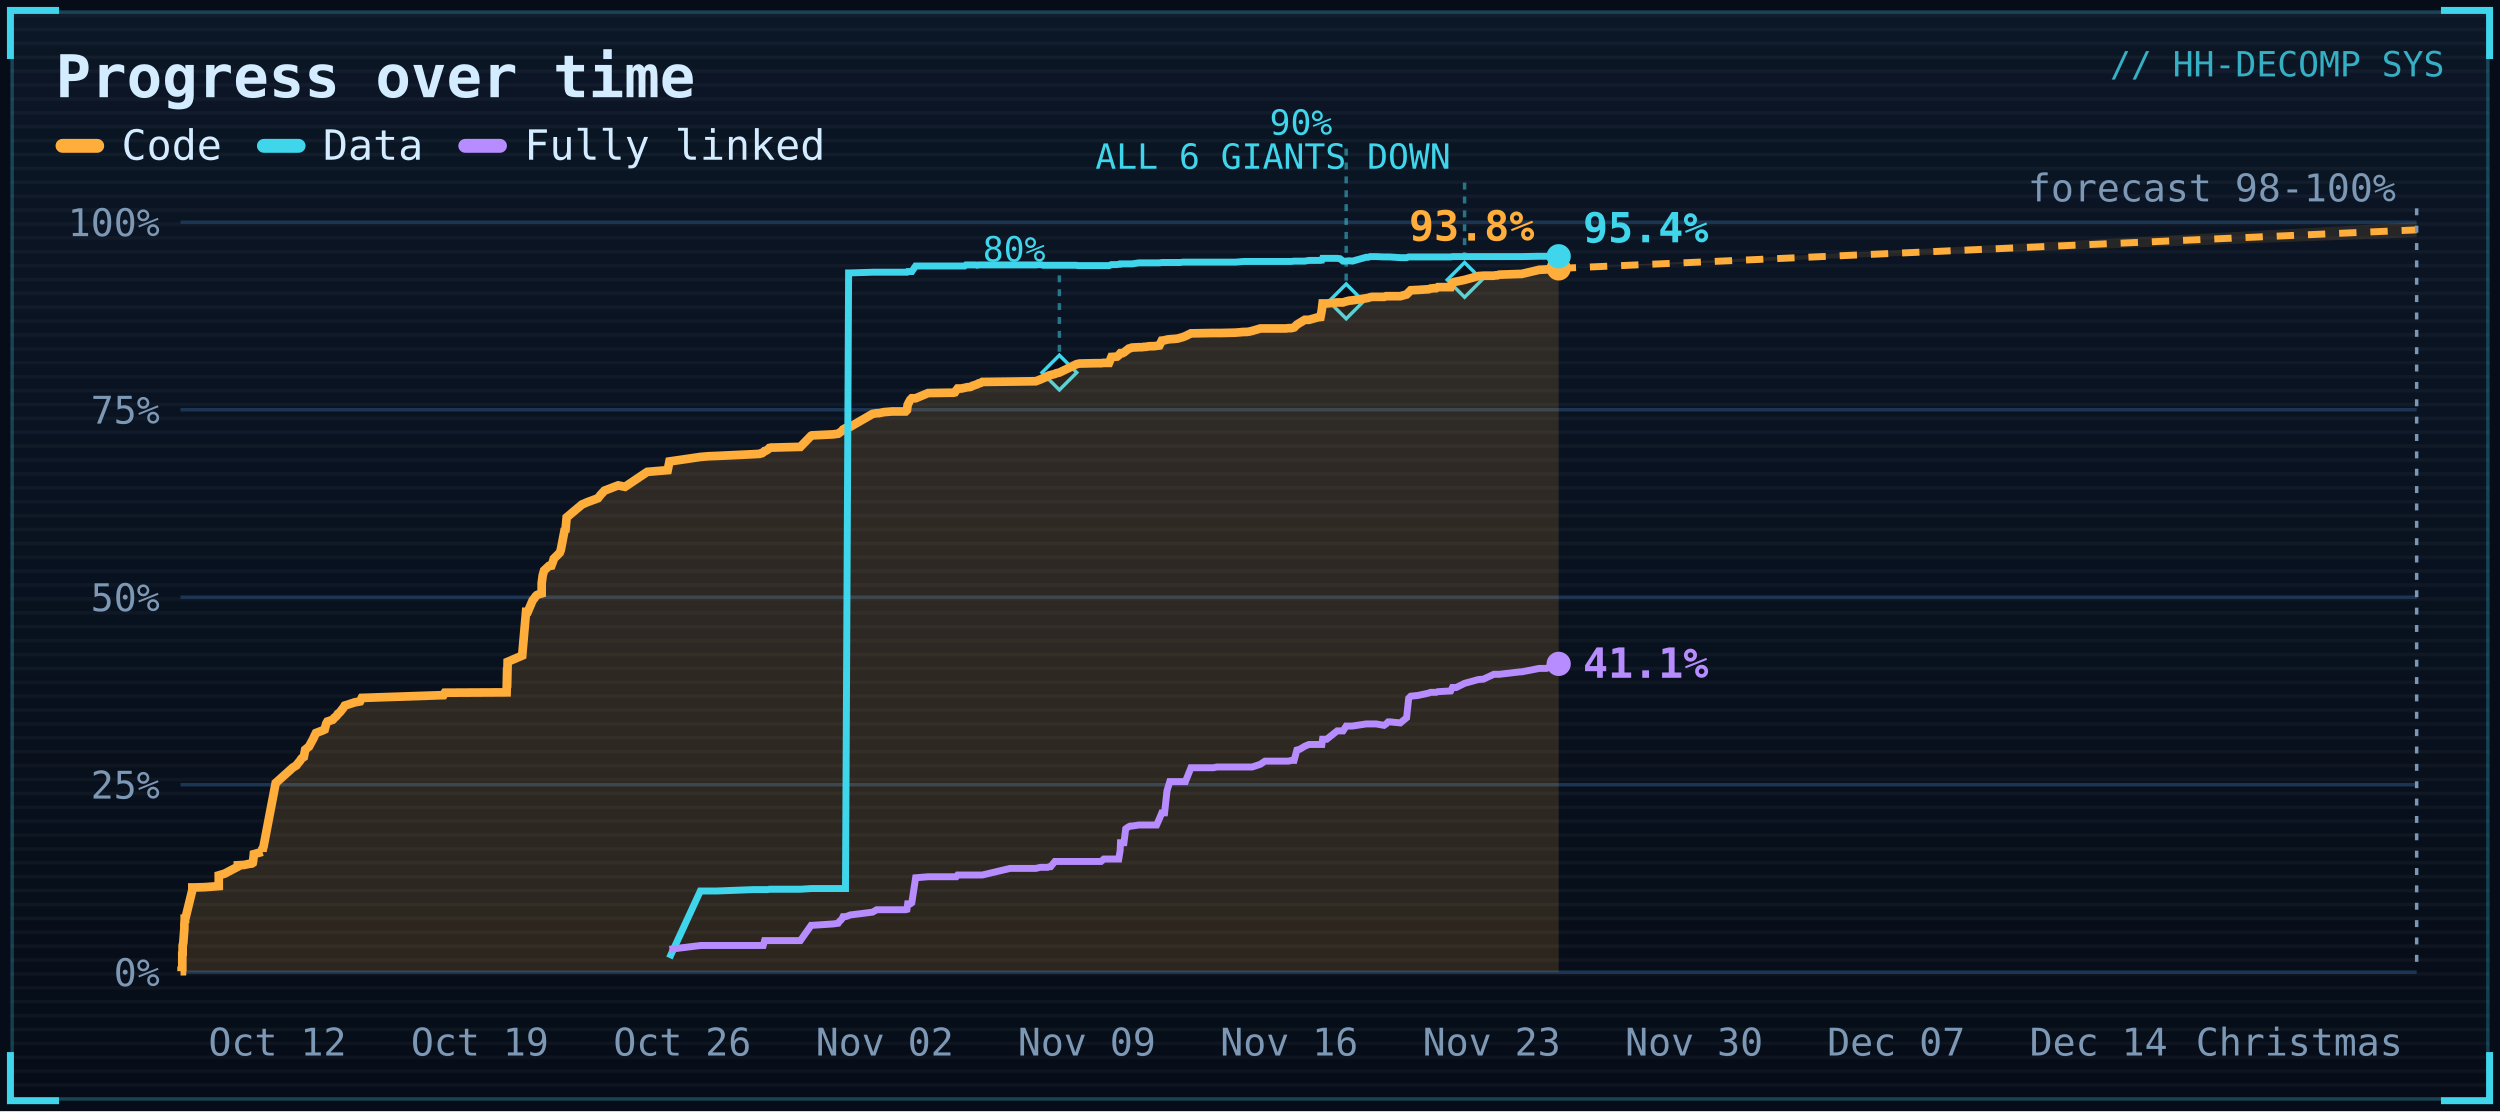
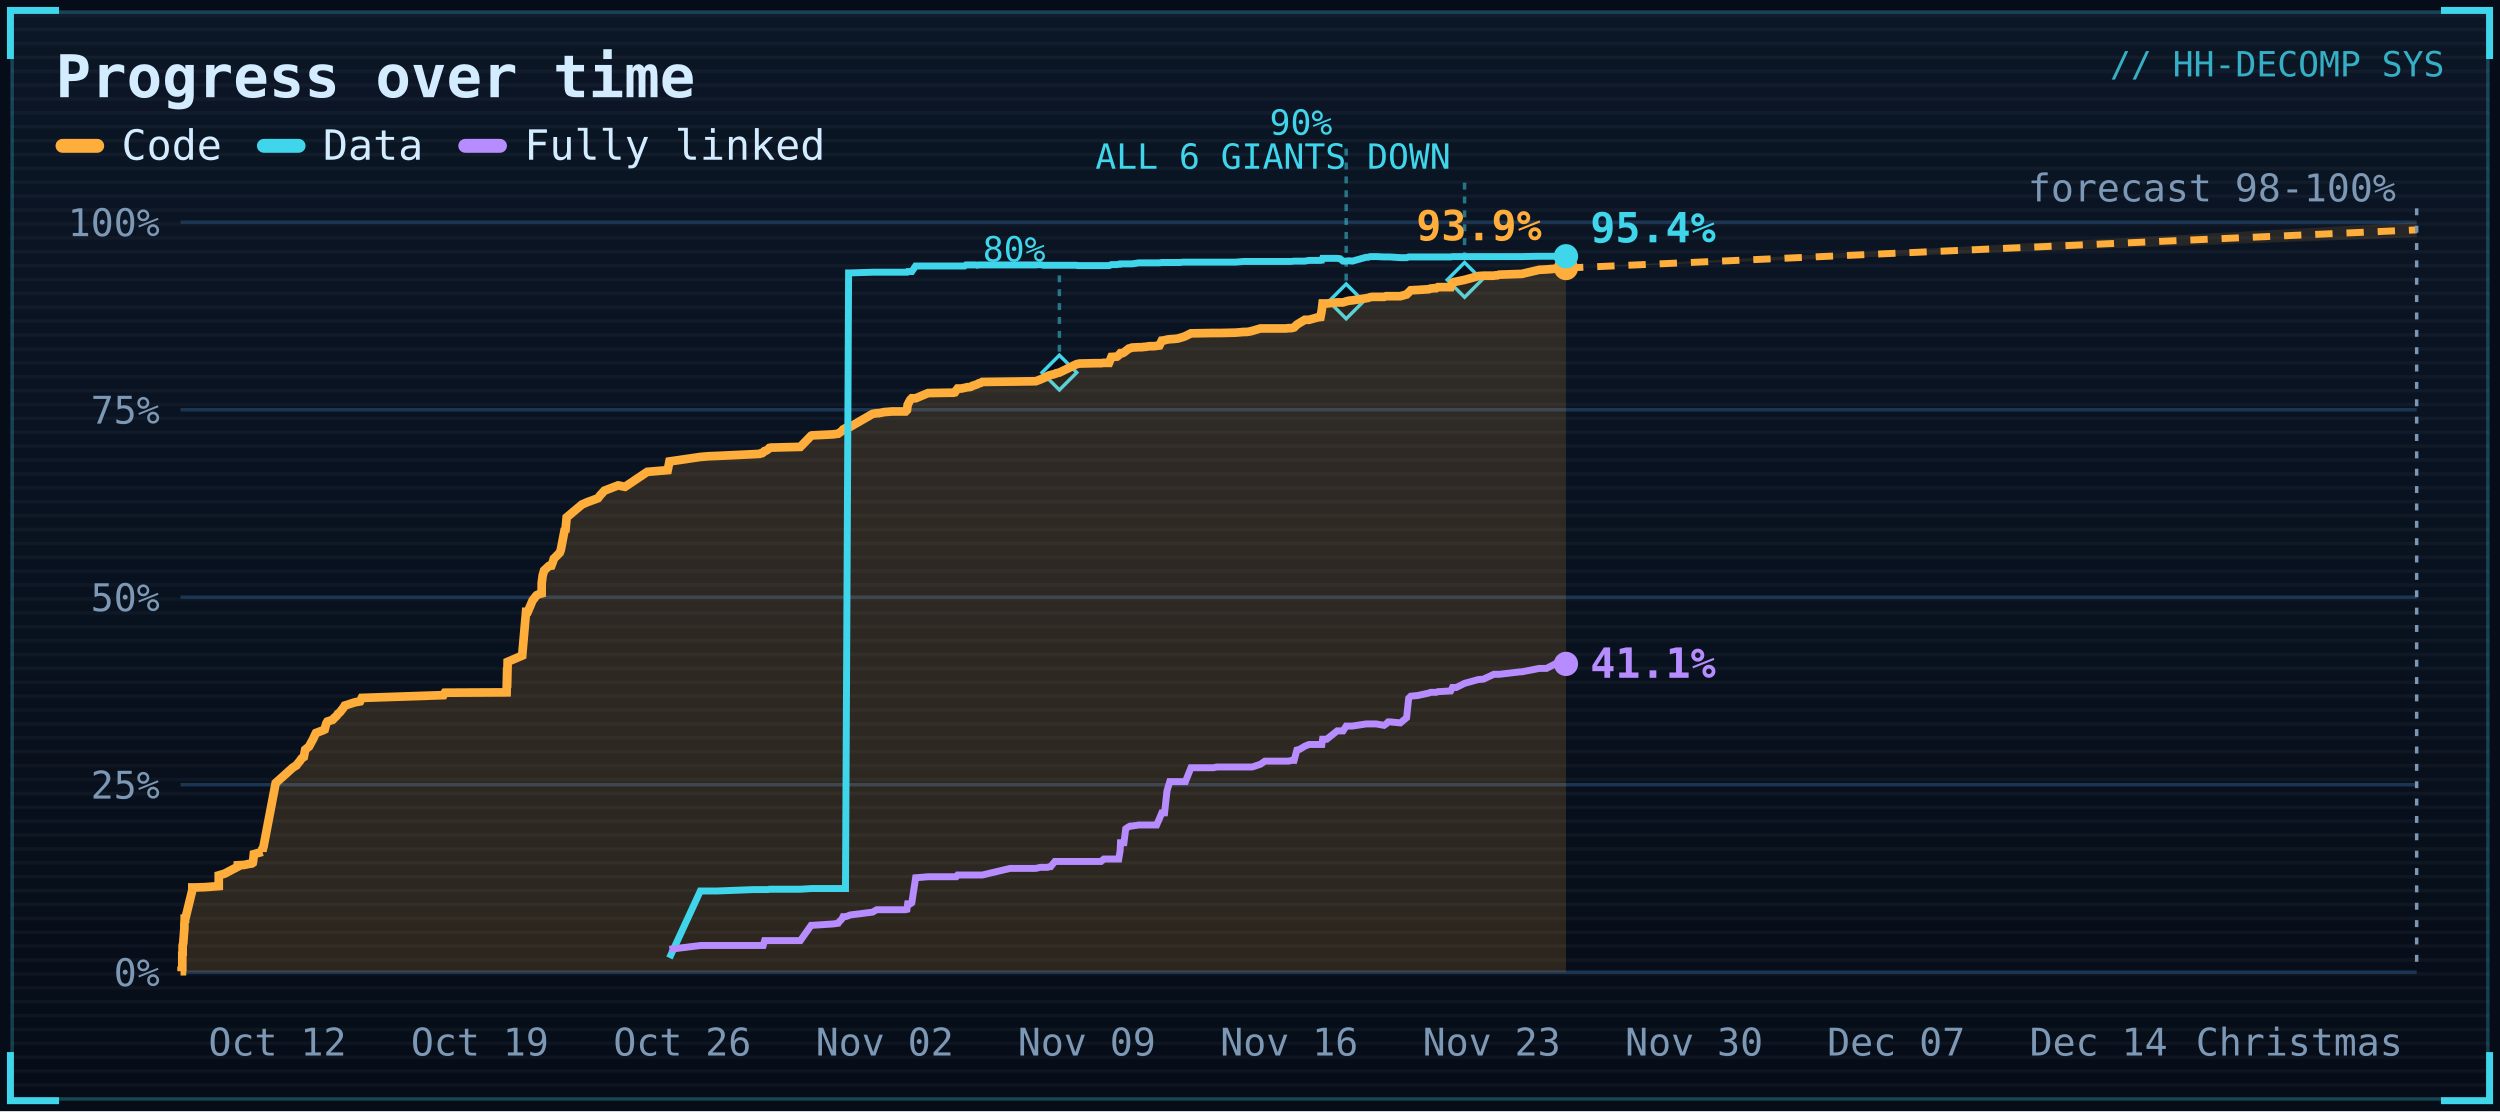
<svg xmlns="http://www.w3.org/2000/svg" viewBox="0 0 720 320" width="720" height="320" font-family="'Share Tech Mono','Eurostile','Bank Gothic',Consolas,'DejaVu Sans Mono',monospace" role="img" aria-label="Progress over time">
  <defs>
    <pattern id="scan" width="4" height="4" patternUnits="userSpaceOnUse">
      <rect width="4" height="1" fill="#ffffff" opacity="0.035" />
    </pattern>
    <linearGradient id="panel" x1="0" y1="0" x2="0" y2="1">
      <stop offset="0" stop-color="#0b1626" />
      <stop offset="1" stop-color="#060d18" />
    </linearGradient>
  </defs>
  <rect width="100%" height="100%" fill="#060d18" />
  <rect x="3" y="3" width="714" height="314" fill="url(#panel)" />
  <rect x="3" y="3" width="714" height="314" fill="url(#scan)" />
  <rect x="3.5" y="3.5" width="713" height="313" fill="none" stroke="#3fd6ec" stroke-opacity="0.25" />
  <path d="M3,17 V3 H17" fill="none" stroke="#3fd6ec" stroke-width="2" />
  <path d="M703,3 H717 V17" fill="none" stroke="#3fd6ec" stroke-width="2" />
  <path d="M3,303 V317 H17" fill="none" stroke="#3fd6ec" stroke-width="2" />
  <path d="M703,317 H717 V303" fill="none" stroke="#3fd6ec" stroke-width="2" />
  <text x="704" y="22" font-size="10" fill="#3fd6ec" text-anchor="end" opacity="0.8">// HH-DECOMP SYS</text>
  <text x="16" y="28" font-size="17" font-weight="600" fill="#d4ecff">Progress over time</text>
  <rect x="16" y="40" width="14" height="4" rx="2" fill="#ffad3b" />
  <text x="35" y="46" font-size="12" fill="#d4ecff">Code</text>
  <rect x="74" y="40" width="14" height="4" rx="2" fill="#3fd6ec" />
  <text x="93" y="46" font-size="12" fill="#d4ecff">Data</text>
  <rect x="132" y="40" width="14" height="4" rx="2" fill="#b78cff" />
  <text x="151" y="46" font-size="12" fill="#d4ecff">Fully linked</text>
  <line x1="52" y1="280.0" x2="696" y2="280.0" stroke="#1c3552" />
  <text x="46" y="284.0" font-size="11" fill="#7d98b4" text-anchor="end">0%</text>
  <line x1="52" y1="226.0" x2="696" y2="226.0" stroke="#1c3552" />
  <text x="46" y="230.0" font-size="11" fill="#7d98b4" text-anchor="end">25%</text>
  <line x1="52" y1="172.0" x2="696" y2="172.0" stroke="#1c3552" />
  <text x="46" y="176.0" font-size="11" fill="#7d98b4" text-anchor="end">50%</text>
  <line x1="52" y1="118.0" x2="696" y2="118.0" stroke="#1c3552" />
  <text x="46" y="122.0" font-size="11" fill="#7d98b4" text-anchor="end">75%</text>
  <line x1="52" y1="64.0" x2="696" y2="64.0" stroke="#1c3552" />
  <text x="46" y="68.0" font-size="11" fill="#7d98b4" text-anchor="end">100%</text>
  <text x="79.9" y="304" font-size="11" fill="#7d98b4" text-anchor="middle">Oct 12</text>
  <text x="138.2" y="304" font-size="11" fill="#7d98b4" text-anchor="middle">Oct 19</text>
  <text x="196.5" y="304" font-size="11" fill="#7d98b4" text-anchor="middle">Oct 26</text>
  <text x="254.8" y="304" font-size="11" fill="#7d98b4" text-anchor="middle">Nov 02</text>
  <text x="313.0" y="304" font-size="11" fill="#7d98b4" text-anchor="middle">Nov 09</text>
  <text x="371.3" y="304" font-size="11" fill="#7d98b4" text-anchor="middle">Nov 16</text>
  <text x="429.6" y="304" font-size="11" fill="#7d98b4" text-anchor="middle">Nov 23</text>
  <text x="487.9" y="304" font-size="11" fill="#7d98b4" text-anchor="middle">Nov 30</text>
  <text x="546.1" y="304" font-size="11" fill="#7d98b4" text-anchor="middle">Dec 07</text>
  <text x="604.4" y="304" font-size="11" fill="#7d98b4" text-anchor="middle">Dec 14</text>
-   <polygon points="448.9,77.3 696.0,64.0 696.0,68.3" fill="#ffad3b" opacity="0.12" />
-   <line x1="448.9" y1="77.3" x2="696.0" y2="66.2" stroke="#ffad3b" stroke-width="2" stroke-dasharray="5,4" />
+   <polygon points="451.0,77.2 696.0,64.0 696.0,68.3" fill="#ffad3b" opacity="0.12" />
+   <line x1="451.0" y1="77.2" x2="696.0" y2="66.2" stroke="#ffad3b" stroke-width="2" stroke-dasharray="5,4" />
  <line x1="696.0" y1="60" x2="696.0" y2="280.0" stroke="#7d98b4" stroke-dasharray="2,3" />
  <text x="692.0" y="304" font-size="11" fill="#7d98b4" text-anchor="end">Christmas</text>
  <text x="690.0" y="58.0" font-size="11" fill="#7d98b4" text-anchor="end">forecast 98-100%</text>
  <path d="M305.1,102.3 l5,5 l-5,5 l-5,-5 z" fill="#060d18" stroke="#3fd6ec" />
  <line x1="305.1" y1="101.3" x2="305.1" y2="77.3" stroke="#3fd6ec" stroke-opacity="0.5" stroke-dasharray="2,2" />
  <text x="301.1" y="75.3" font-size="10" fill="#3fd6ec" text-anchor="end">80%</text>
  <path d="M387.7,81.8 l5,5 l-5,5 l-5,-5 z" fill="#060d18" stroke="#3fd6ec" />
  <line x1="387.7" y1="80.8" x2="387.7" y2="40.8" stroke="#3fd6ec" stroke-opacity="0.5" stroke-dasharray="2,2" />
  <text x="383.7" y="38.8" font-size="10" fill="#3fd6ec" text-anchor="end">90%</text>
  <path d="M421.8,75.6 l5,5 l-5,5 l-5,-5 z" fill="#060d18" stroke="#3fd6ec" />
  <line x1="421.8" y1="74.6" x2="421.8" y2="50.6" stroke="#3fd6ec" stroke-opacity="0.5" stroke-dasharray="2,2" />
  <text x="417.8" y="48.6" font-size="10" fill="#3fd6ec" text-anchor="end">ALL 6 GIANTS DOWN</text>
-   <polygon points="52.0,280.0 52.0,279.7 52.0,279.7 52.1,279.7 52.1,279.7 52.3,279.7 52.3,279.7 52.3,279.7 52.3,279.7 52.3,279.6 52.3,279.6 52.3,279.6 52.3,279.6 52.4,279.6 52.4,279.5 52.4,279.5 52.4,279.5 52.4,279.5 52.4,279.5 52.4,279.4 52.4,279.4 52.4,279.4 52.4,279.4 52.4,279.4 52.4,279.3 52.4,279.3 52.4,279.3 52.4,279.3 52.4,279.2 52.4,279.2 52.5,279.1 52.5,279.1 52.5,279.0 52.5,279.0 52.5,278.9 52.5,278.9 52.5,278.9 52.5,278.8 52.5,278.8 52.5,278.7 52.5,278.7 52.5,278.6 52.5,274.0 52.6,275.3 52.6,274.0 52.6,274.0 52.6,274.0 52.6,272.9 52.6,272.3 52.8,271.5 52.8,271.3 53.1,267.4 53.1,267.0 53.1,266.2 53.2,264.8 53.2,264.7 53.2,264.6 53.3,264.6 53.3,264.4 53.3,264.3 53.3,264.4 53.3,264.4 53.3,264.4 53.4,264.5 55.4,256.3 55.4,255.7 55.4,255.6 55.7,255.6 55.8,255.6 59.0,255.5 63.0,255.2 63.0,252.1 64.7,251.6 68.5,249.6 68.5,249.2 70.3,249.1 71.7,248.8 72.5,248.7 72.5,248.7 72.8,248.5 72.9,248.0 73.1,246.0 75.6,245.3 75.6,245.4 75.6,244.5 75.7,244.4 75.9,243.8 79.4,225.5 84.3,221.1 85.4,220.4 85.5,220.2 86.5,219.0 86.6,218.8 86.9,218.4 87.5,218.0 87.9,215.9 89.0,215.0 89.7,213.7 90.2,212.8 90.6,211.9 91.0,211.1 93.1,210.3 93.5,210.1 93.7,209.3 94.0,208.3 94.3,207.8 95.8,207.3 96.0,207.1 96.3,206.7 96.6,206.5 97.0,206.1 97.3,205.6 97.6,205.4 98.0,205.0 98.3,204.6 98.7,204.1 99.0,203.7 99.3,203.2 101.5,202.5 102.1,202.3 103.7,202.0 104.2,201.0 127.7,200.2 127.9,199.8 128.1,199.5 145.9,199.4 146.0,195.1 146.1,195.2 146.2,190.6 150.4,188.8 150.5,187.5 151.5,176.2 152.0,176.2 153.4,172.9 153.9,172.3 154.3,171.7 154.6,171.4 155.3,171.1 156.0,170.9 156.0,168.0 156.3,165.7 156.7,164.3 158.1,163.0 158.8,162.9 159.3,161.6 159.5,160.9 161.2,159.2 161.5,158.4 162.7,152.2 162.8,153.3 163.2,149.0 167.6,145.3 169.2,144.6 172.2,143.5 172.9,142.6 174.1,141.3 178.0,139.8 180.0,140.2 186.4,135.9 192.3,135.4 192.8,132.9 201.7,131.6 204.0,131.4 206.6,131.3 217.1,130.8 218.8,130.7 219.2,130.5 219.5,130.5 219.8,130.3 220.2,129.9 220.6,129.8 221.1,129.5 221.6,129.0 222.1,128.9 222.6,128.9 226.3,128.8 230.5,128.7 233.6,125.5 233.8,125.4 239.9,125.1 241.4,124.9 241.8,124.6 242.1,124.4 242.5,124.1 242.8,123.7 243.5,123.3 244.4,123.1 244.9,122.9 251.3,119.2 252.5,119.0 253.1,119.0 254.1,118.8 254.5,118.7 257.0,118.5 260.8,118.5 261.2,118.1 261.4,116.6 261.8,115.8 262.2,115.1 262.6,114.7 263.7,114.7 267.3,113.2 267.5,113.2 273.9,113.1 274.6,113.1 275.0,113.0 275.4,112.4 275.8,111.9 276.4,111.9 276.8,111.9 277.3,111.8 277.8,111.7 278.2,111.6 278.7,111.5 279.1,111.5 279.6,111.4 280.1,111.1 280.5,111.0 281.0,110.8 281.4,110.7 281.9,110.4 282.4,110.3 282.9,110.0 290.9,109.9 298.3,109.8 299.6,109.3 300.5,108.9 301.3,108.6 301.7,108.3 302.2,108.1 302.6,108.0 303.8,107.7 304.2,107.5 305.1,107.3 310.0,104.9 310.4,104.8 310.9,104.7 315.6,104.6 316.0,104.6 317.1,104.6 317.9,104.5 318.9,104.5 319.4,104.5 320.1,102.8 321.7,102.7 322.2,102.3 322.6,101.8 322.7,101.7 323.3,101.7 323.7,101.5 324.2,101.1 324.6,100.8 325.1,100.4 325.5,100.3 326.0,100.1 328.0,100.0 328.9,100.0 329.4,99.9 329.9,99.9 330.4,99.8 331.2,99.7 331.7,99.7 332.4,99.7 333.1,99.6 333.9,99.5 334.6,98.1 335.4,98.0 336.1,97.8 336.9,97.7 338.3,97.6 339.2,97.5 339.9,97.3 340.6,97.1 341.4,96.8 343.0,96.0 343.8,96.0 349.5,95.9 350.4,95.9 351.1,95.9 351.8,95.9 355.8,95.8 358.2,95.6 359.0,95.6 359.8,95.5 360.6,95.3 363.0,94.6 364.3,94.6 370.3,94.6 371.1,94.5 371.9,94.5 372.7,94.3 373.5,93.5 374.3,93.0 375.8,92.1 377.0,92.1 379.5,91.4 380.3,91.3 380.6,89.7 380.7,89.1 380.9,87.4 382.1,87.4 385.1,87.1 385.9,87.1 386.8,87.1 387.7,86.8 388.5,86.6 389.5,86.5 393.4,85.9 394.0,85.8 394.6,85.6 395.2,85.5 395.8,85.5 396.4,85.5 398.6,85.5 399.2,85.3 399.8,85.3 400.3,85.3 403.3,85.3 405.1,84.8 405.7,84.2 406.3,83.6 408.3,83.5 411.5,83.3 412.0,83.1 413.0,83.0 413.6,83.0 414.1,82.7 417.8,82.7 418.3,81.4 418.8,81.2 419.4,81.1 421.8,80.6 425.8,79.5 427.2,79.4 430.2,79.4 430.7,79.3 431.2,79.3 431.8,79.1 437.7,78.9 438.2,78.9 443.3,77.7 445.4,77.6 447.9,77.4 448.9,77.3 448.9,280.0" fill="#ffad3b" opacity="0.15" />
-   <polyline points="52.0,279.7 52.0,279.7 52.1,279.7 52.1,279.7 52.3,279.7 52.3,279.7 52.3,279.7 52.3,279.7 52.3,279.6 52.3,279.6 52.3,279.6 52.3,279.6 52.4,279.6 52.4,279.5 52.4,279.5 52.4,279.5 52.4,279.5 52.4,279.5 52.4,279.4 52.4,279.4 52.4,279.4 52.4,279.4 52.4,279.4 52.4,279.3 52.4,279.3 52.4,279.3 52.4,279.3 52.4,279.2 52.4,279.2 52.5,279.1 52.5,279.1 52.5,279.0 52.5,279.0 52.5,278.9 52.5,278.9 52.5,278.9 52.5,278.8 52.5,278.8 52.5,278.7 52.5,278.7 52.5,278.6 52.5,274.0 52.6,275.3 52.6,274.0 52.6,274.0 52.6,274.0 52.6,272.9 52.6,272.3 52.8,271.5 52.8,271.3 53.1,267.4 53.1,267.0 53.1,266.2 53.2,264.8 53.2,264.7 53.2,264.6 53.3,264.6 53.3,264.4 53.3,264.3 53.3,264.4 53.3,264.4 53.3,264.4 53.4,264.5 55.4,256.3 55.4,255.7 55.4,255.6 55.7,255.6 55.8,255.6 59.0,255.5 63.0,255.2 63.0,252.1 64.7,251.6 68.5,249.6 68.5,249.2 70.3,249.1 71.7,248.8 72.5,248.7 72.5,248.7 72.8,248.5 72.9,248.0 73.1,246.0 75.6,245.3 75.6,245.4 75.6,244.5 75.7,244.4 75.9,243.8 79.4,225.5 84.3,221.1 85.4,220.4 85.5,220.2 86.5,219.0 86.6,218.8 86.9,218.4 87.5,218.0 87.9,215.9 89.0,215.0 89.7,213.7 90.2,212.8 90.6,211.9 91.0,211.1 93.1,210.3 93.5,210.1 93.7,209.3 94.0,208.3 94.3,207.8 95.8,207.3 96.0,207.1 96.3,206.7 96.6,206.5 97.0,206.1 97.3,205.6 97.6,205.4 98.0,205.0 98.3,204.6 98.7,204.1 99.0,203.7 99.3,203.2 101.5,202.5 102.1,202.3 103.7,202.0 104.2,201.0 127.7,200.2 127.9,199.8 128.1,199.5 145.9,199.4 146.0,195.1 146.1,195.2 146.2,190.6 150.4,188.8 150.5,187.5 151.5,176.2 152.0,176.2 153.4,172.9 153.9,172.3 154.3,171.7 154.6,171.4 155.3,171.1 156.0,170.9 156.0,168.0 156.3,165.7 156.7,164.3 158.1,163.0 158.8,162.9 159.3,161.6 159.5,160.9 161.2,159.2 161.5,158.4 162.7,152.2 162.8,153.3 163.2,149.0 167.6,145.3 169.2,144.6 172.2,143.5 172.9,142.6 174.1,141.3 178.0,139.8 180.0,140.2 186.4,135.9 192.3,135.4 192.8,132.9 201.7,131.6 204.0,131.4 206.6,131.3 217.1,130.8 218.8,130.7 219.2,130.5 219.5,130.5 219.8,130.3 220.2,129.9 220.6,129.8 221.1,129.5 221.6,129.0 222.1,128.9 222.6,128.9 226.3,128.8 230.5,128.7 233.6,125.5 233.8,125.4 239.9,125.1 241.4,124.9 241.8,124.6 242.1,124.4 242.5,124.1 242.8,123.7 243.5,123.3 244.4,123.1 244.9,122.9 251.3,119.2 252.5,119.0 253.1,119.0 254.1,118.8 254.5,118.7 257.0,118.5 260.8,118.5 261.2,118.1 261.4,116.6 261.8,115.8 262.2,115.1 262.6,114.7 263.7,114.7 267.3,113.2 267.5,113.2 273.9,113.1 274.6,113.1 275.0,113.0 275.4,112.4 275.8,111.9 276.4,111.9 276.8,111.9 277.3,111.8 277.8,111.7 278.2,111.6 278.7,111.5 279.1,111.5 279.6,111.4 280.1,111.1 280.5,111.0 281.0,110.8 281.4,110.7 281.9,110.4 282.4,110.3 282.9,110.0 290.9,109.9 298.3,109.8 299.6,109.3 300.5,108.9 301.3,108.6 301.7,108.3 302.2,108.1 302.6,108.0 303.8,107.7 304.2,107.5 305.1,107.3 310.0,104.9 310.4,104.8 310.9,104.7 315.6,104.6 316.0,104.6 317.1,104.6 317.9,104.5 318.9,104.5 319.4,104.5 320.1,102.8 321.7,102.7 322.2,102.3 322.6,101.8 322.7,101.7 323.3,101.7 323.7,101.5 324.2,101.1 324.6,100.8 325.1,100.4 325.5,100.3 326.0,100.1 328.0,100.0 328.9,100.0 329.4,99.9 329.9,99.9 330.4,99.8 331.2,99.7 331.7,99.7 332.4,99.7 333.1,99.6 333.9,99.5 334.6,98.1 335.4,98.0 336.1,97.8 336.9,97.7 338.3,97.6 339.2,97.5 339.9,97.3 340.6,97.1 341.4,96.8 343.0,96.0 343.8,96.0 349.5,95.9 350.4,95.9 351.1,95.9 351.8,95.9 355.8,95.8 358.2,95.6 359.0,95.6 359.8,95.5 360.6,95.3 363.0,94.6 364.3,94.6 370.3,94.6 371.1,94.5 371.9,94.5 372.7,94.3 373.5,93.5 374.3,93.0 375.8,92.1 377.0,92.1 379.5,91.4 380.3,91.3 380.6,89.7 380.7,89.1 380.9,87.4 382.1,87.4 385.1,87.1 385.9,87.1 386.8,87.1 387.7,86.8 388.5,86.6 389.5,86.5 393.4,85.9 394.0,85.8 394.6,85.6 395.2,85.5 395.8,85.5 396.4,85.5 398.6,85.5 399.2,85.3 399.8,85.3 400.3,85.3 403.3,85.3 405.1,84.8 405.7,84.2 406.3,83.6 408.3,83.5 411.5,83.3 412.0,83.1 413.0,83.0 413.6,83.0 414.1,82.7 417.8,82.7 418.3,81.4 418.8,81.2 419.4,81.1 421.8,80.6 425.8,79.5 427.2,79.4 430.2,79.4 430.7,79.3 431.2,79.3 431.8,79.1 437.7,78.9 438.2,78.9 443.3,77.7 445.4,77.6 447.9,77.4 448.9,77.3" fill="none" stroke="#ffad3b" stroke-width="2.5" />
-   <circle cx="448.9" cy="77.3" r="3.5" fill="#ffad3b" />
-   <text x="441.9" y="69.3" font-size="12" font-weight="600" fill="#ffad3b" text-anchor="end">93.8%</text>
-   <polyline points="192.8,275.9 201.7,256.6 204.0,256.6 206.6,256.6 217.1,256.2 218.8,256.2 219.2,256.2 219.5,256.2 219.8,256.2 220.2,256.2 220.6,256.2 221.1,256.2 221.6,256.1 222.1,256.1 222.6,256.1 226.3,256.1 230.5,256.1 233.6,255.9 233.8,255.9 239.9,255.9 241.4,255.9 241.8,255.9 242.1,255.9 242.5,255.9 242.8,255.9 243.5,255.9 244.4,78.6 244.9,78.6 251.3,78.4 252.5,78.4 253.1,78.4 254.1,78.4 254.5,78.4 257.0,78.4 260.8,78.4 261.2,78.4 261.4,78.2 261.8,78.2 262.2,78.2 262.6,78.2 263.7,76.6 267.3,76.6 267.5,76.6 273.9,76.6 274.6,76.6 275.0,76.6 275.4,76.6 275.8,76.6 276.4,76.6 276.8,76.6 277.3,76.6 277.8,76.6 278.2,76.3 278.7,76.3 279.1,76.3 279.6,76.3 280.1,76.3 280.5,76.3 281.0,76.3 281.4,76.4 281.9,76.3 282.4,76.3 282.9,76.3 290.9,76.3 298.3,76.3 299.6,76.2 300.5,76.4 301.3,76.4 301.7,76.4 302.2,76.4 302.6,76.4 303.8,76.4 304.2,76.4 305.1,76.4 310.0,76.4 310.4,76.5 310.9,76.5 315.6,76.5 316.0,76.5 317.1,76.5 317.9,76.5 318.9,76.5 319.4,76.5 320.1,76.2 321.7,76.2 322.2,76.1 322.6,76.1 322.7,76.0 323.3,76.0 323.7,76.0 324.2,76.0 324.6,76.0 325.1,76.0 325.5,76.0 326.0,76.0 328.0,75.7 328.9,75.7 329.4,75.7 329.9,75.7 330.4,75.7 331.2,75.7 331.7,75.7 332.4,75.7 333.1,75.7 333.9,75.7 334.6,75.6 335.4,75.6 336.1,75.6 336.9,75.6 338.3,75.6 339.2,75.6 339.9,75.6 340.6,75.5 341.4,75.5 343.0,75.5 343.8,75.5 349.5,75.5 350.4,75.5 351.1,75.5 351.8,75.5 355.8,75.5 358.2,75.3 359.0,75.3 359.8,75.3 360.6,75.3 363.0,75.3 364.3,75.3 370.3,75.3 371.1,75.3 371.9,75.3 372.7,75.2 373.5,75.2 374.3,75.2 375.8,75.2 377.0,75.0 379.5,75.0 380.3,75.0 380.6,74.9 380.7,74.9 380.9,74.4 382.1,74.4 385.1,74.4 385.9,74.5 386.8,75.2 387.7,75.2 388.5,75.1 389.5,75.2 393.4,74.1 394.0,74.1 394.6,73.9 395.2,73.9 395.8,73.9 396.4,73.9 398.6,74.0 399.2,74.0 399.8,74.0 400.3,74.0 403.3,74.2 405.1,74.2 405.7,74.0 406.3,74.0 408.3,74.0 411.5,74.0 412.0,74.0 413.0,74.0 413.6,74.0 414.1,74.0 417.8,74.0 418.3,73.9 418.8,73.9 419.4,73.9 421.8,73.9 425.8,73.9 427.2,73.9 430.2,73.9 430.7,73.9 431.2,73.9 431.8,73.9 437.7,73.9 438.2,73.9 443.3,73.8 445.4,73.8 447.9,73.8 448.9,73.8" fill="none" stroke="#3fd6ec" stroke-width="2" />
-   <circle cx="448.9" cy="73.8" r="3.5" fill="#3fd6ec" />
-   <text x="455.9" y="69.8" font-size="12" font-weight="600" fill="#3fd6ec">95.4%</text>
-   <polyline points="192.8,273.4 201.7,272.3 204.0,272.3 206.6,272.3 217.1,272.3 218.8,272.3 219.2,272.3 219.5,272.3 219.8,272.3 220.2,270.9 220.6,270.9 221.1,270.9 221.6,270.9 222.1,270.9 222.6,270.9 226.3,270.9 230.5,270.9 233.6,266.5 233.8,266.5 239.9,266.1 241.4,265.9 241.8,265.3 242.1,265.1 242.5,264.6 242.8,264.0 243.5,264.0 244.4,263.7 244.9,263.5 251.3,262.7 252.5,262.0 253.1,262.0 254.1,262.0 254.5,262.0 257.0,262.0 260.8,262.0 261.2,261.9 261.4,260.3 261.8,260.3 262.2,260.3 262.6,260.0 263.7,252.8 267.3,252.5 267.5,252.5 273.9,252.5 274.6,252.5 275.0,252.5 275.4,252.5 275.8,252.0 276.4,252.0 276.8,252.0 277.3,252.0 277.8,252.0 278.2,252.0 278.7,252.0 279.1,252.0 279.6,252.0 280.1,252.0 280.5,252.0 281.0,252.0 281.4,252.0 281.9,252.0 282.4,252.0 282.9,252.0 290.9,250.1 298.3,250.1 299.6,249.8 300.5,249.8 301.3,249.8 301.7,249.8 302.2,249.6 302.6,249.6 303.8,248.1 304.2,248.1 305.1,248.1 310.0,248.1 310.4,248.1 310.9,248.1 315.6,248.1 316.0,248.1 317.1,248.1 317.9,247.4 318.9,247.4 319.4,247.4 320.1,247.4 321.7,247.4 322.2,247.4 322.6,245.0 322.7,242.7 323.3,242.7 323.7,242.7 324.2,238.7 324.6,238.4 325.1,238.1 325.5,237.9 326.0,237.9 328.0,237.6 328.9,237.6 329.4,237.6 329.9,237.6 330.4,237.6 331.2,237.6 331.7,237.6 332.4,237.6 333.1,237.6 333.9,235.8 334.6,234.1 335.4,234.1 336.1,227.7 336.9,225.1 338.3,225.1 339.2,225.1 339.9,225.1 340.6,225.1 341.4,225.1 343.0,221.1 343.8,221.1 349.5,221.1 350.4,220.9 351.1,220.9 351.8,220.9 355.8,220.9 358.2,220.9 359.0,220.9 359.8,220.9 360.6,220.9 363.0,220.1 364.3,219.2 370.3,219.2 371.1,219.2 371.9,219.0 372.7,219.0 373.5,216.0 374.3,215.8 375.8,214.9 377.0,214.4 379.5,214.4 380.3,214.4 380.6,214.4 380.7,214.4 380.9,212.9 382.1,212.9 385.1,210.5 385.9,210.5 386.8,210.5 387.7,209.1 388.5,209.1 389.5,209.1 393.4,208.5 394.0,208.5 394.6,208.5 395.2,208.5 395.8,208.5 396.4,208.5 398.6,208.9 399.2,208.5 399.8,207.9 400.3,207.9 403.3,208.2 405.1,206.7 405.7,201.1 406.3,200.5 408.3,200.3 411.5,199.6 412.0,199.4 413.0,199.4 413.6,199.4 414.1,199.2 417.8,199.0 418.3,198.0 418.8,198.0 419.4,198.0 421.8,196.8 425.8,195.7 427.2,195.6 430.2,194.2 430.7,194.2 431.2,194.2 431.8,194.2 437.7,193.5 438.2,193.5 443.3,192.5 445.4,192.5 447.9,191.2 448.9,191.2" fill="none" stroke="#b78cff" stroke-width="2" />
-   <circle cx="448.9" cy="191.2" r="3.5" fill="#b78cff" />
-   <text x="455.9" y="195.2" font-size="12" font-weight="600" fill="#b78cff">41.1%</text>
+   <polygon points="52.0,280.0 52.0,279.7 52.0,279.7 52.1,279.7 52.1,279.7 52.3,279.7 52.3,279.7 52.3,279.7 52.3,279.7 52.3,279.6 52.3,279.6 52.3,279.6 52.3,279.6 52.4,279.6 52.4,279.5 52.4,279.5 52.4,279.5 52.4,279.5 52.4,279.5 52.4,279.4 52.4,279.4 52.4,279.4 52.4,279.4 52.4,279.4 52.4,279.3 52.4,279.3 52.4,279.3 52.4,279.3 52.4,279.2 52.4,279.2 52.5,279.1 52.5,279.1 52.5,279.0 52.5,279.0 52.5,278.9 52.5,278.9 52.5,278.9 52.5,278.8 52.5,278.8 52.5,278.7 52.5,278.7 52.5,278.6 52.5,274.0 52.6,275.3 52.6,274.0 52.6,274.0 52.6,274.0 52.6,272.9 52.6,272.3 52.8,271.5 52.8,271.3 53.1,267.4 53.1,267.0 53.1,266.2 53.2,264.8 53.2,264.7 53.2,264.6 53.3,264.6 53.3,264.4 53.3,264.3 53.3,264.4 53.3,264.4 53.3,264.4 53.4,264.5 55.4,256.3 55.4,255.7 55.4,255.6 55.7,255.6 55.8,255.6 59.0,255.5 63.0,255.2 63.0,252.1 64.7,251.6 68.5,249.6 68.5,249.2 70.3,249.1 71.7,248.8 72.5,248.7 72.5,248.7 72.8,248.5 72.9,248.0 73.1,246.0 75.6,245.3 75.6,245.4 75.6,244.5 75.7,244.4 75.9,243.8 79.4,225.5 84.3,221.1 85.4,220.4 85.5,220.2 86.5,219.0 86.6,218.8 86.9,218.4 87.5,218.0 87.9,215.9 89.0,215.0 89.7,213.7 90.2,212.8 90.6,211.9 91.0,211.1 93.1,210.3 93.5,210.1 93.7,209.3 94.0,208.3 94.3,207.8 95.8,207.3 96.0,207.1 96.3,206.7 96.6,206.5 97.0,206.1 97.3,205.6 97.6,205.4 98.0,205.0 98.3,204.6 98.7,204.1 99.0,203.7 99.3,203.2 101.5,202.5 102.1,202.3 103.7,202.0 104.2,201.0 127.7,200.2 127.9,199.8 128.1,199.5 145.9,199.4 146.0,195.1 146.1,195.2 146.2,190.6 150.4,188.8 150.5,187.5 151.5,176.2 152.0,176.2 153.4,172.9 153.9,172.3 154.3,171.7 154.6,171.4 155.3,171.1 156.0,170.9 156.0,168.0 156.3,165.7 156.7,164.3 158.1,163.0 158.8,162.9 159.3,161.6 159.5,160.9 161.2,159.2 161.5,158.4 162.7,152.2 162.8,153.3 163.2,149.0 167.6,145.3 169.2,144.6 172.2,143.5 172.9,142.6 174.1,141.3 178.0,139.8 180.0,140.2 186.4,135.9 192.3,135.4 192.8,132.9 201.7,131.6 204.0,131.4 206.6,131.3 217.1,130.8 218.8,130.7 219.2,130.5 219.5,130.5 219.8,130.3 220.2,129.9 220.6,129.8 221.1,129.5 221.6,129.0 222.1,128.9 222.6,128.9 226.3,128.8 230.5,128.7 233.6,125.5 233.8,125.4 239.9,125.1 241.4,124.9 241.8,124.6 242.1,124.4 242.5,124.1 242.8,123.7 243.5,123.3 244.4,123.1 244.9,122.9 251.3,119.2 252.5,119.0 253.1,119.0 254.1,118.8 254.5,118.7 257.0,118.5 260.8,118.5 261.2,118.1 261.4,116.6 261.8,115.8 262.2,115.1 262.6,114.7 263.7,114.7 267.3,113.2 267.5,113.2 273.9,113.1 274.6,113.1 275.0,113.0 275.4,112.4 275.8,111.9 276.4,111.9 276.8,111.9 277.3,111.8 277.8,111.7 278.2,111.6 278.7,111.5 279.1,111.5 279.6,111.4 280.1,111.1 280.5,111.0 281.0,110.8 281.4,110.7 281.9,110.4 282.4,110.3 282.9,110.0 290.9,109.9 298.3,109.8 299.6,109.3 300.5,108.9 301.3,108.6 301.7,108.3 302.2,108.1 302.6,108.0 303.8,107.7 304.2,107.5 305.1,107.3 310.0,104.9 310.4,104.8 310.9,104.7 315.6,104.6 316.0,104.6 317.1,104.6 317.9,104.5 318.9,104.5 319.4,104.5 320.1,102.8 321.7,102.7 322.2,102.3 322.6,101.8 322.7,101.7 323.3,101.7 323.7,101.5 324.2,101.1 324.6,100.8 325.1,100.4 325.5,100.3 326.0,100.1 328.0,100.0 328.9,100.0 329.4,99.9 329.9,99.9 330.4,99.8 331.2,99.7 331.7,99.7 332.4,99.7 333.1,99.6 333.9,99.5 334.6,98.1 335.4,98.0 336.1,97.8 336.9,97.7 338.3,97.6 339.2,97.5 339.9,97.3 340.6,97.1 341.4,96.8 343.0,96.0 343.8,96.0 349.5,95.9 350.4,95.9 351.1,95.9 351.8,95.9 355.8,95.8 358.2,95.6 359.0,95.6 359.8,95.5 360.6,95.3 363.0,94.6 364.3,94.6 370.3,94.6 371.1,94.5 371.9,94.5 372.7,94.3 373.5,93.5 374.3,93.0 375.8,92.1 377.0,92.1 379.5,91.4 380.3,91.3 380.6,89.7 380.7,89.1 380.9,87.4 382.1,87.4 385.1,87.1 385.9,87.1 386.8,87.1 387.7,86.8 388.5,86.6 389.5,86.5 393.4,85.9 394.0,85.8 394.6,85.6 395.2,85.5 395.8,85.5 396.4,85.5 398.6,85.5 399.2,85.3 399.8,85.3 400.3,85.3 403.3,85.3 405.1,84.8 405.7,84.2 406.3,83.6 408.3,83.5 411.5,83.3 412.0,83.1 413.0,83.0 413.6,83.0 414.1,82.7 417.8,82.7 418.3,81.4 418.8,81.2 419.4,81.1 421.8,80.6 425.8,79.5 427.2,79.4 430.2,79.4 430.7,79.3 431.2,79.3 431.8,79.1 437.7,78.9 438.2,78.9 443.3,77.7 445.4,77.6 447.9,77.4 448.9,77.3 451.0,77.2 451.0,280.0" fill="#ffad3b" opacity="0.15" />
+   <polyline points="52.0,279.7 52.0,279.7 52.1,279.7 52.1,279.7 52.3,279.7 52.3,279.7 52.3,279.7 52.3,279.7 52.3,279.6 52.3,279.6 52.3,279.6 52.3,279.6 52.4,279.6 52.4,279.5 52.4,279.5 52.4,279.5 52.4,279.5 52.4,279.5 52.4,279.4 52.4,279.4 52.4,279.4 52.4,279.4 52.4,279.4 52.4,279.3 52.4,279.3 52.4,279.3 52.4,279.3 52.4,279.2 52.4,279.2 52.5,279.1 52.5,279.1 52.5,279.0 52.5,279.0 52.5,278.9 52.5,278.9 52.5,278.9 52.5,278.8 52.5,278.8 52.5,278.7 52.5,278.7 52.5,278.6 52.5,274.0 52.6,275.3 52.6,274.0 52.6,274.0 52.6,274.0 52.6,272.9 52.6,272.3 52.8,271.5 52.8,271.3 53.1,267.4 53.1,267.0 53.1,266.2 53.2,264.8 53.2,264.7 53.2,264.6 53.3,264.6 53.3,264.4 53.3,264.3 53.3,264.4 53.3,264.4 53.3,264.4 53.4,264.5 55.4,256.3 55.4,255.7 55.4,255.6 55.7,255.6 55.8,255.6 59.0,255.5 63.0,255.2 63.0,252.1 64.7,251.6 68.5,249.6 68.5,249.2 70.3,249.1 71.7,248.8 72.5,248.7 72.5,248.7 72.8,248.5 72.9,248.0 73.1,246.0 75.6,245.3 75.6,245.4 75.6,244.5 75.7,244.4 75.9,243.8 79.4,225.5 84.3,221.1 85.4,220.4 85.5,220.2 86.5,219.0 86.6,218.8 86.9,218.4 87.5,218.0 87.9,215.9 89.0,215.0 89.7,213.7 90.2,212.8 90.6,211.9 91.0,211.1 93.1,210.3 93.5,210.1 93.7,209.3 94.0,208.3 94.3,207.8 95.8,207.3 96.0,207.1 96.3,206.7 96.6,206.5 97.0,206.1 97.3,205.6 97.6,205.4 98.0,205.0 98.3,204.6 98.7,204.1 99.0,203.7 99.3,203.2 101.5,202.5 102.1,202.3 103.7,202.0 104.2,201.0 127.7,200.2 127.9,199.8 128.1,199.5 145.9,199.4 146.0,195.1 146.1,195.2 146.2,190.6 150.4,188.8 150.5,187.5 151.5,176.2 152.0,176.2 153.4,172.9 153.9,172.3 154.3,171.7 154.6,171.4 155.3,171.1 156.0,170.9 156.0,168.0 156.3,165.7 156.7,164.3 158.1,163.0 158.8,162.9 159.3,161.6 159.5,160.9 161.2,159.2 161.5,158.4 162.7,152.2 162.8,153.3 163.2,149.0 167.6,145.3 169.2,144.6 172.2,143.5 172.9,142.6 174.1,141.3 178.0,139.8 180.0,140.2 186.4,135.9 192.3,135.4 192.8,132.9 201.7,131.6 204.0,131.4 206.6,131.3 217.1,130.8 218.8,130.7 219.2,130.5 219.5,130.5 219.8,130.3 220.2,129.9 220.6,129.8 221.1,129.5 221.6,129.0 222.1,128.9 222.6,128.9 226.3,128.8 230.5,128.7 233.6,125.5 233.8,125.4 239.9,125.1 241.4,124.9 241.8,124.6 242.1,124.4 242.5,124.1 242.8,123.7 243.5,123.3 244.4,123.1 244.9,122.9 251.3,119.2 252.5,119.0 253.1,119.0 254.1,118.8 254.5,118.7 257.0,118.5 260.8,118.5 261.2,118.1 261.4,116.6 261.8,115.8 262.2,115.1 262.6,114.7 263.7,114.7 267.3,113.2 267.5,113.2 273.9,113.1 274.6,113.1 275.0,113.0 275.4,112.4 275.8,111.9 276.4,111.9 276.8,111.9 277.3,111.8 277.8,111.7 278.2,111.6 278.7,111.5 279.1,111.5 279.6,111.4 280.1,111.1 280.5,111.0 281.0,110.8 281.4,110.7 281.9,110.4 282.4,110.3 282.9,110.0 290.9,109.9 298.3,109.8 299.6,109.3 300.5,108.9 301.3,108.6 301.7,108.3 302.2,108.1 302.6,108.0 303.8,107.7 304.2,107.5 305.1,107.3 310.0,104.9 310.4,104.8 310.9,104.7 315.6,104.6 316.0,104.6 317.1,104.6 317.9,104.5 318.9,104.5 319.4,104.5 320.1,102.8 321.7,102.7 322.2,102.3 322.6,101.8 322.7,101.7 323.3,101.7 323.7,101.5 324.2,101.1 324.6,100.8 325.1,100.4 325.5,100.3 326.0,100.1 328.0,100.0 328.9,100.0 329.4,99.9 329.9,99.9 330.4,99.8 331.2,99.7 331.7,99.7 332.4,99.7 333.1,99.6 333.9,99.5 334.6,98.1 335.4,98.0 336.1,97.8 336.9,97.7 338.3,97.6 339.2,97.5 339.9,97.3 340.6,97.1 341.4,96.8 343.0,96.0 343.8,96.0 349.5,95.9 350.4,95.9 351.1,95.9 351.8,95.9 355.8,95.8 358.2,95.6 359.0,95.6 359.8,95.5 360.6,95.3 363.0,94.6 364.3,94.6 370.3,94.6 371.1,94.5 371.9,94.5 372.7,94.3 373.5,93.5 374.3,93.0 375.8,92.1 377.0,92.1 379.5,91.4 380.3,91.3 380.6,89.7 380.7,89.1 380.9,87.4 382.1,87.4 385.1,87.1 385.9,87.1 386.8,87.1 387.7,86.8 388.5,86.6 389.5,86.5 393.4,85.9 394.0,85.8 394.6,85.6 395.2,85.5 395.8,85.5 396.4,85.5 398.6,85.5 399.2,85.3 399.8,85.3 400.3,85.3 403.3,85.3 405.1,84.8 405.7,84.2 406.3,83.6 408.3,83.5 411.5,83.3 412.0,83.1 413.0,83.0 413.6,83.0 414.1,82.7 417.8,82.7 418.3,81.4 418.8,81.2 419.4,81.1 421.8,80.6 425.8,79.5 427.2,79.4 430.2,79.4 430.7,79.3 431.2,79.3 431.8,79.1 437.7,78.9 438.2,78.9 443.3,77.7 445.4,77.6 447.9,77.4 448.9,77.3 451.0,77.2" fill="none" stroke="#ffad3b" stroke-width="2.5" />
+   <circle cx="451.0" cy="77.2" r="3.5" fill="#ffad3b" />
+   <text x="444.0" y="69.2" font-size="12" font-weight="600" fill="#ffad3b" text-anchor="end">93.9%</text>
+   <polyline points="192.8,275.9 201.7,256.6 204.0,256.6 206.6,256.6 217.1,256.2 218.8,256.2 219.2,256.2 219.5,256.2 219.8,256.2 220.2,256.2 220.6,256.2 221.1,256.2 221.6,256.1 222.1,256.1 222.6,256.1 226.3,256.1 230.5,256.1 233.6,255.9 233.8,255.9 239.9,255.9 241.4,255.9 241.8,255.9 242.1,255.9 242.5,255.9 242.8,255.9 243.5,255.9 244.4,78.6 244.9,78.6 251.3,78.4 252.5,78.4 253.1,78.4 254.1,78.4 254.5,78.4 257.0,78.4 260.8,78.4 261.2,78.4 261.4,78.2 261.8,78.2 262.2,78.2 262.6,78.2 263.7,76.6 267.3,76.6 267.5,76.6 273.9,76.6 274.6,76.6 275.0,76.6 275.4,76.6 275.8,76.6 276.4,76.6 276.8,76.6 277.3,76.6 277.8,76.6 278.2,76.3 278.7,76.3 279.1,76.3 279.6,76.3 280.1,76.3 280.5,76.3 281.0,76.3 281.4,76.4 281.9,76.3 282.4,76.3 282.9,76.3 290.9,76.3 298.3,76.3 299.6,76.2 300.5,76.4 301.3,76.4 301.7,76.4 302.2,76.4 302.6,76.4 303.8,76.4 304.2,76.4 305.1,76.4 310.0,76.4 310.4,76.5 310.9,76.5 315.6,76.5 316.0,76.5 317.1,76.5 317.9,76.5 318.9,76.5 319.4,76.5 320.1,76.2 321.7,76.2 322.2,76.1 322.6,76.1 322.7,76.0 323.3,76.0 323.7,76.0 324.2,76.0 324.6,76.0 325.1,76.0 325.5,76.0 326.0,76.0 328.0,75.7 328.9,75.7 329.4,75.7 329.9,75.7 330.4,75.7 331.2,75.7 331.7,75.7 332.4,75.7 333.1,75.7 333.9,75.7 334.6,75.6 335.4,75.6 336.1,75.6 336.9,75.6 338.3,75.6 339.2,75.6 339.9,75.6 340.6,75.5 341.4,75.5 343.0,75.5 343.8,75.5 349.5,75.5 350.4,75.5 351.1,75.5 351.8,75.5 355.8,75.5 358.2,75.3 359.0,75.3 359.8,75.3 360.6,75.3 363.0,75.3 364.3,75.3 370.3,75.3 371.1,75.3 371.9,75.3 372.7,75.2 373.5,75.2 374.3,75.2 375.8,75.2 377.0,75.0 379.5,75.0 380.3,75.0 380.6,74.9 380.7,74.9 380.9,74.4 382.1,74.4 385.1,74.4 385.9,74.5 386.8,75.2 387.7,75.2 388.5,75.1 389.5,75.2 393.4,74.1 394.0,74.1 394.6,73.9 395.2,73.9 395.8,73.9 396.4,73.9 398.6,74.0 399.2,74.0 399.8,74.0 400.3,74.0 403.3,74.2 405.1,74.2 405.7,74.0 406.3,74.0 408.3,74.0 411.5,74.0 412.0,74.0 413.0,74.0 413.6,74.0 414.1,74.0 417.8,74.0 418.3,73.9 418.8,73.9 419.4,73.9 421.8,73.9 425.8,73.9 427.2,73.9 430.2,73.9 430.7,73.9 431.2,73.9 431.8,73.9 437.7,73.9 438.2,73.9 443.3,73.8 445.4,73.8 447.9,73.8 448.9,73.8 451.0,73.8" fill="none" stroke="#3fd6ec" stroke-width="2" />
+   <circle cx="451.0" cy="73.8" r="3.5" fill="#3fd6ec" />
+   <text x="458.0" y="69.8" font-size="12" font-weight="600" fill="#3fd6ec">95.4%</text>
+   <polyline points="192.8,273.4 201.7,272.3 204.0,272.3 206.6,272.3 217.1,272.3 218.8,272.3 219.2,272.3 219.5,272.3 219.8,272.3 220.2,270.9 220.6,270.9 221.1,270.9 221.6,270.9 222.1,270.9 222.6,270.9 226.3,270.9 230.5,270.9 233.6,266.5 233.8,266.5 239.9,266.1 241.4,265.9 241.8,265.3 242.1,265.1 242.5,264.6 242.8,264.0 243.5,264.0 244.4,263.7 244.9,263.5 251.3,262.7 252.5,262.0 253.1,262.0 254.1,262.0 254.5,262.0 257.0,262.0 260.8,262.0 261.2,261.9 261.4,260.3 261.8,260.3 262.2,260.3 262.6,260.0 263.7,252.8 267.3,252.5 267.5,252.5 273.9,252.5 274.6,252.5 275.0,252.5 275.4,252.5 275.8,252.0 276.4,252.0 276.8,252.0 277.3,252.0 277.8,252.0 278.2,252.0 278.7,252.0 279.1,252.0 279.6,252.0 280.1,252.0 280.5,252.0 281.0,252.0 281.4,252.0 281.9,252.0 282.4,252.0 282.9,252.0 290.9,250.1 298.3,250.1 299.6,249.8 300.5,249.8 301.3,249.8 301.7,249.8 302.2,249.6 302.6,249.6 303.8,248.1 304.2,248.1 305.1,248.1 310.0,248.1 310.4,248.1 310.9,248.1 315.6,248.1 316.0,248.1 317.1,248.1 317.9,247.4 318.9,247.4 319.4,247.4 320.1,247.4 321.7,247.4 322.2,247.4 322.6,245.0 322.7,242.7 323.3,242.7 323.7,242.7 324.2,238.7 324.6,238.4 325.1,238.1 325.5,237.9 326.0,237.9 328.0,237.6 328.9,237.6 329.4,237.6 329.9,237.6 330.4,237.6 331.2,237.6 331.7,237.6 332.4,237.6 333.1,237.6 333.9,235.8 334.6,234.1 335.4,234.1 336.1,227.7 336.9,225.1 338.3,225.1 339.2,225.1 339.9,225.1 340.6,225.1 341.4,225.1 343.0,221.1 343.8,221.1 349.5,221.1 350.4,220.9 351.1,220.9 351.8,220.9 355.8,220.9 358.2,220.9 359.0,220.9 359.8,220.9 360.6,220.9 363.0,220.1 364.3,219.2 370.3,219.2 371.1,219.2 371.9,219.0 372.7,219.0 373.5,216.0 374.3,215.8 375.8,214.9 377.0,214.4 379.5,214.4 380.3,214.4 380.6,214.4 380.7,214.4 380.9,212.9 382.1,212.9 385.1,210.5 385.9,210.5 386.8,210.5 387.7,209.1 388.5,209.1 389.5,209.1 393.4,208.5 394.0,208.5 394.6,208.5 395.2,208.5 395.8,208.5 396.4,208.5 398.6,208.9 399.2,208.5 399.8,207.9 400.3,207.9 403.3,208.2 405.1,206.7 405.7,201.1 406.3,200.5 408.3,200.3 411.5,199.6 412.0,199.4 413.0,199.4 413.6,199.4 414.1,199.2 417.8,199.0 418.3,198.0 418.8,198.0 419.4,198.0 421.8,196.8 425.8,195.7 427.2,195.6 430.2,194.2 430.7,194.2 431.2,194.2 431.8,194.2 437.7,193.5 438.2,193.5 443.3,192.5 445.4,192.5 447.9,191.2 448.9,191.2 451.0,191.2" fill="none" stroke="#b78cff" stroke-width="2" />
+   <circle cx="451.0" cy="191.2" r="3.5" fill="#b78cff" />
+   <text x="458.0" y="195.2" font-size="12" font-weight="600" fill="#b78cff">41.1%</text>
</svg>
